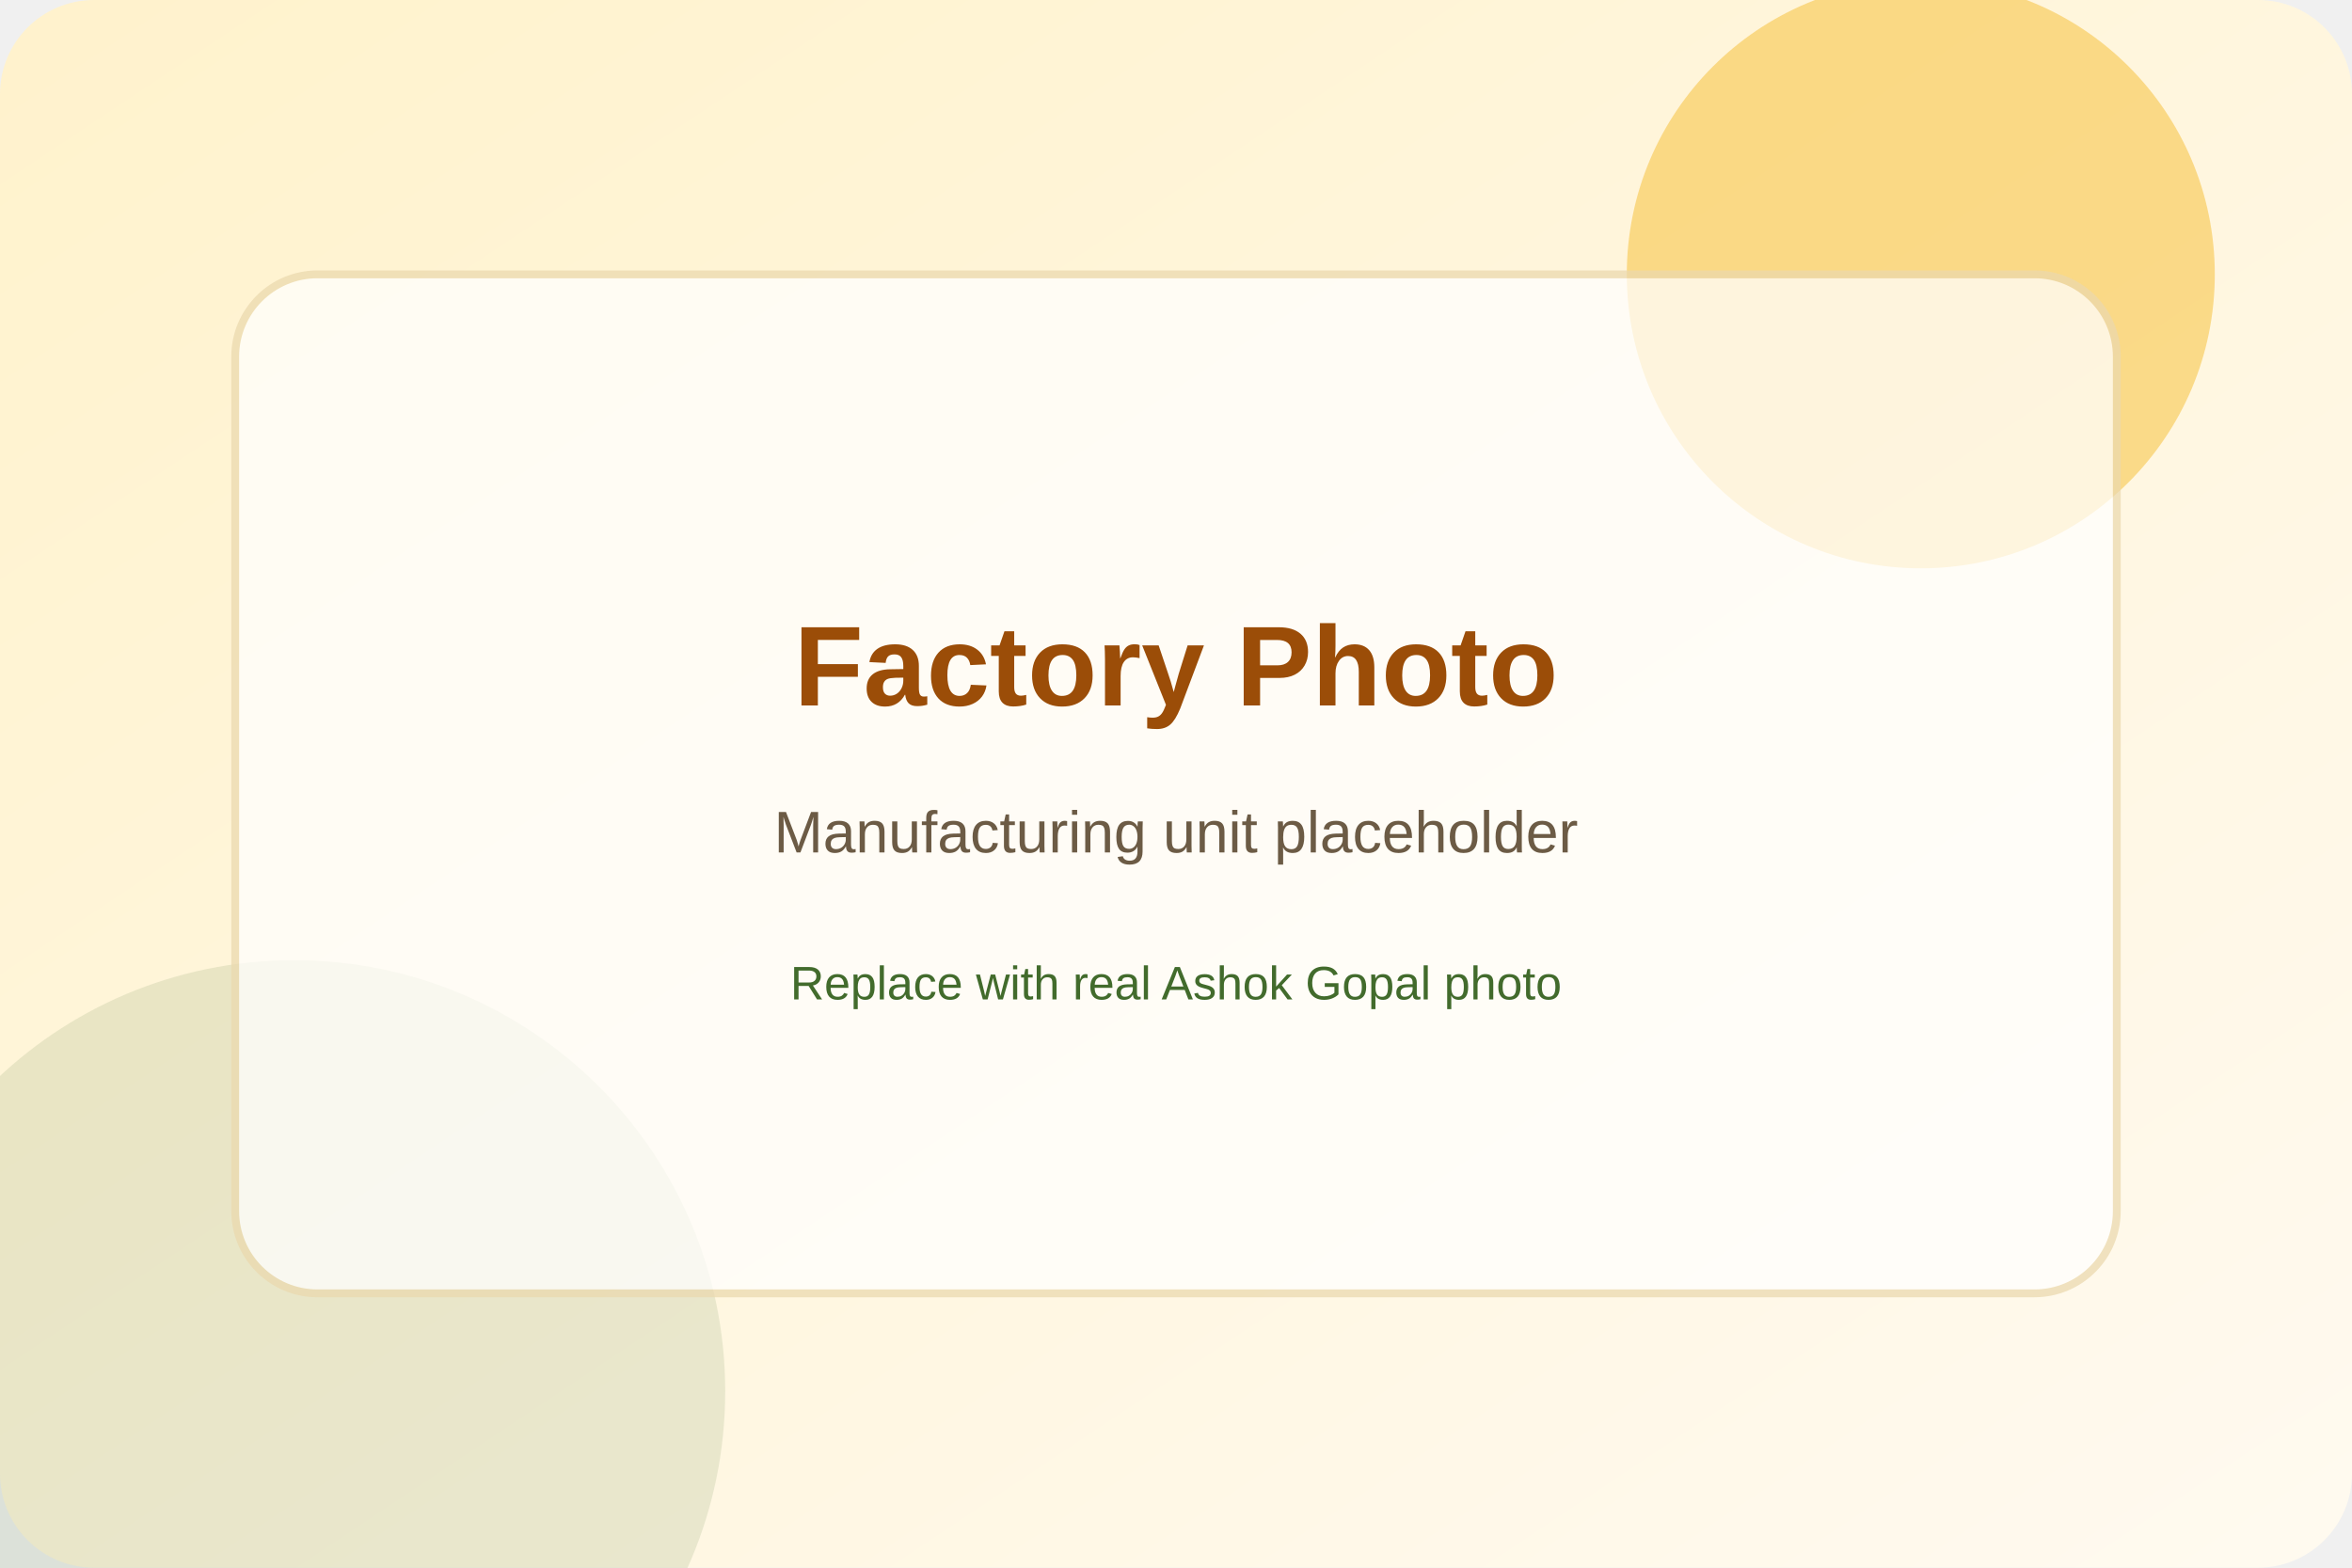
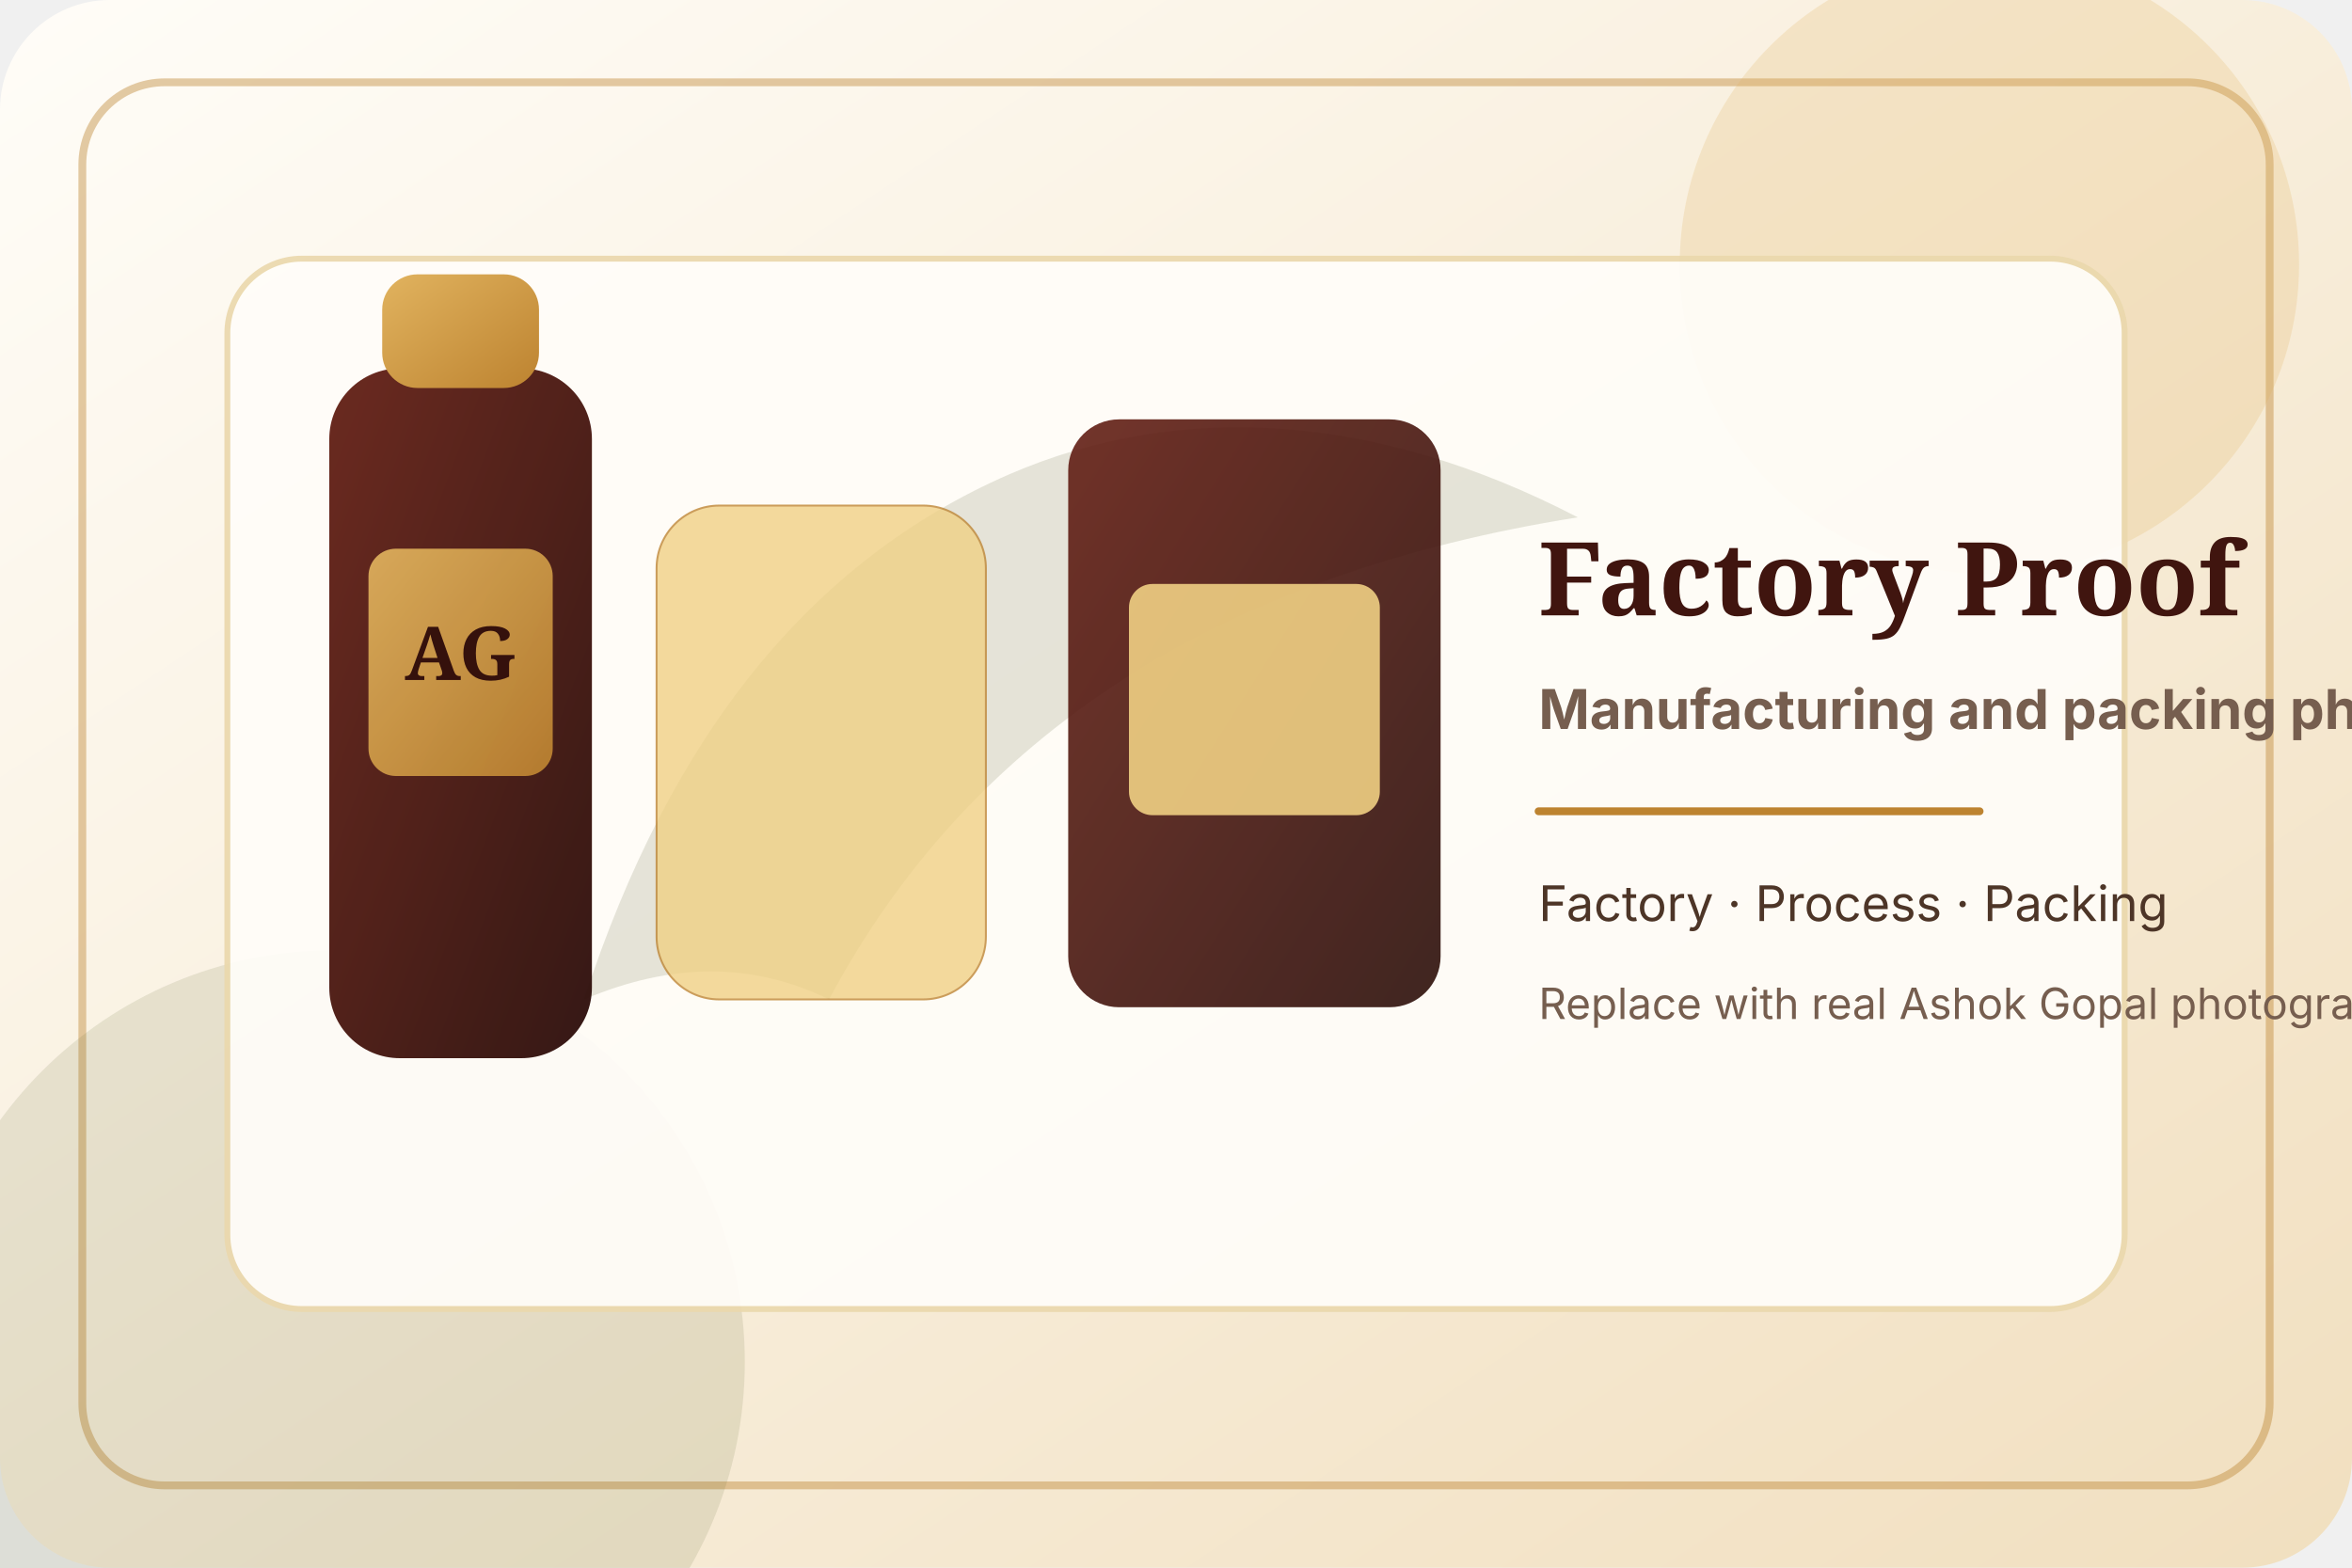
- <svg xmlns="http://www.w3.org/2000/svg" viewBox="0 0 1200 800" role="img" aria-label="Factory Photo">
+ <svg xmlns="http://www.w3.org/2000/svg" viewBox="0 0 1200 800" role="img" aria-label="Factory Proof">
  <defs>
-     <linearGradient id="g" x1="0" x2="1" y1="0" y2="1">
-       <stop offset="0" stop-color="#fff2cc" />
-       <stop offset="1" stop-color="#fffaf0" />
+     <linearGradient id="paper" x1="0" y1="0" x2="1" y2="1">
+       <stop offset="0" stop-color="#fffdf8" />
+       <stop offset="1" stop-color="#f1dfbf" />
+     </linearGradient>
+     <linearGradient id="royal" x1="0" y1="0" x2="1" y2="1">
+       <stop offset="0" stop-color="#641f15" />
+       <stop offset="1" stop-color="#2b0d09" />
+     </linearGradient>
+     <linearGradient id="gold" x1="0" y1="0" x2="1" y2="1">
+       <stop offset="0" stop-color="#e1b35f" />
+       <stop offset="1" stop-color="#bd8330" />
    </linearGradient>
  </defs>
-   <rect width="1200" height="800" rx="48" fill="url(#g)" />
-   <circle cx="980" cy="140" r="150" fill="#f5b51b" opacity="0.45" />
-   <circle cx="150" cy="710" r="220" fill="#426b2c" opacity="0.12" />
-   <rect x="120" y="140" width="960" height="520" rx="42" fill="#ffffff" opacity="0.72" stroke="#ead8ad" stroke-width="4" />
-   <text x="600" y="360" text-anchor="middle" font-family="Arial, sans-serif" font-size="58" font-weight="800" fill="#9b4d08">Factory Photo</text>
-   <text x="600" y="435" text-anchor="middle" font-family="Arial, sans-serif" font-size="30" fill="#6c5b45">Manufacturing unit placeholder</text>
-   <text x="600" y="510" text-anchor="middle" font-family="Arial, sans-serif" font-size="24" fill="#426b2c">Replace with real Ashok Gopal photo</text>
+   <rect width="1200" height="800" rx="56" fill="url(#paper)" />
+   <rect x="42" y="42" width="1116" height="716" rx="42" fill="none" stroke="#bd8330" stroke-width="4" opacity=".42" />
+   <circle cx="1015" cy="135" r="158" fill="#e1b35f" opacity=".22" />
+   <circle cx="170" cy="695" r="210" fill="#596232" opacity=".13" />
+   <rect x="116" y="132" width="968" height="536" rx="38" fill="#fffdf8" stroke="#ead8ad" stroke-width="3" opacity=".92" />
+   <path d="M298 510c44-135 116-224 217-268 88-38 188-31 290 22-183 29-310 111-382 246-39-19-80-19-125 0Z" fill="#596232" opacity=".16" />
+   <rect x="168" y="188" width="134" height="352" rx="36" fill="url(#royal)" opacity=".95" />
+   <rect x="195" y="140" width="80" height="58" rx="18" fill="url(#gold)" />
+   <rect x="188" y="280" width="94" height="116" rx="14" fill="url(#gold)" opacity=".92" />
+   <text x="235" y="347" text-anchor="middle" font-family="Georgia, serif" font-size="38" font-weight="700" fill="#35110c">AG</text>
+   <rect x="335" y="258" width="168" height="252" rx="32" fill="#f0cf83" opacity=".78" stroke="#bd8330" />
+   <rect x="545" y="214" width="190" height="300" rx="26" fill="url(#royal)" opacity=".9" />
+   <rect x="576" y="298" width="128" height="118" rx="12" fill="#f0cf83" opacity=".9" />
+   <text x="785" y="314" font-family="Georgia, serif" font-size="52" font-weight="700" fill="#40150f">Factory Proof</text>
+   <text x="785" y="372" font-family="Inter, Arial, sans-serif" font-size="28" font-weight="700" fill="#765e4f">Manufacturing and packing photo slot</text>
+   <line x1="785" y1="414" x2="1010" y2="414" stroke="#bd8330" stroke-width="4" stroke-linecap="round" />
+   <text x="785" y="470" font-family="Inter, Arial, sans-serif" font-size="25" fill="#4d3527">Factory · Process · Packing</text>
+   <text x="785" y="520" font-family="Inter, Arial, sans-serif" font-size="22" fill="#765e4f">Replace with real Ashok Gopal photography</text>
</svg>
